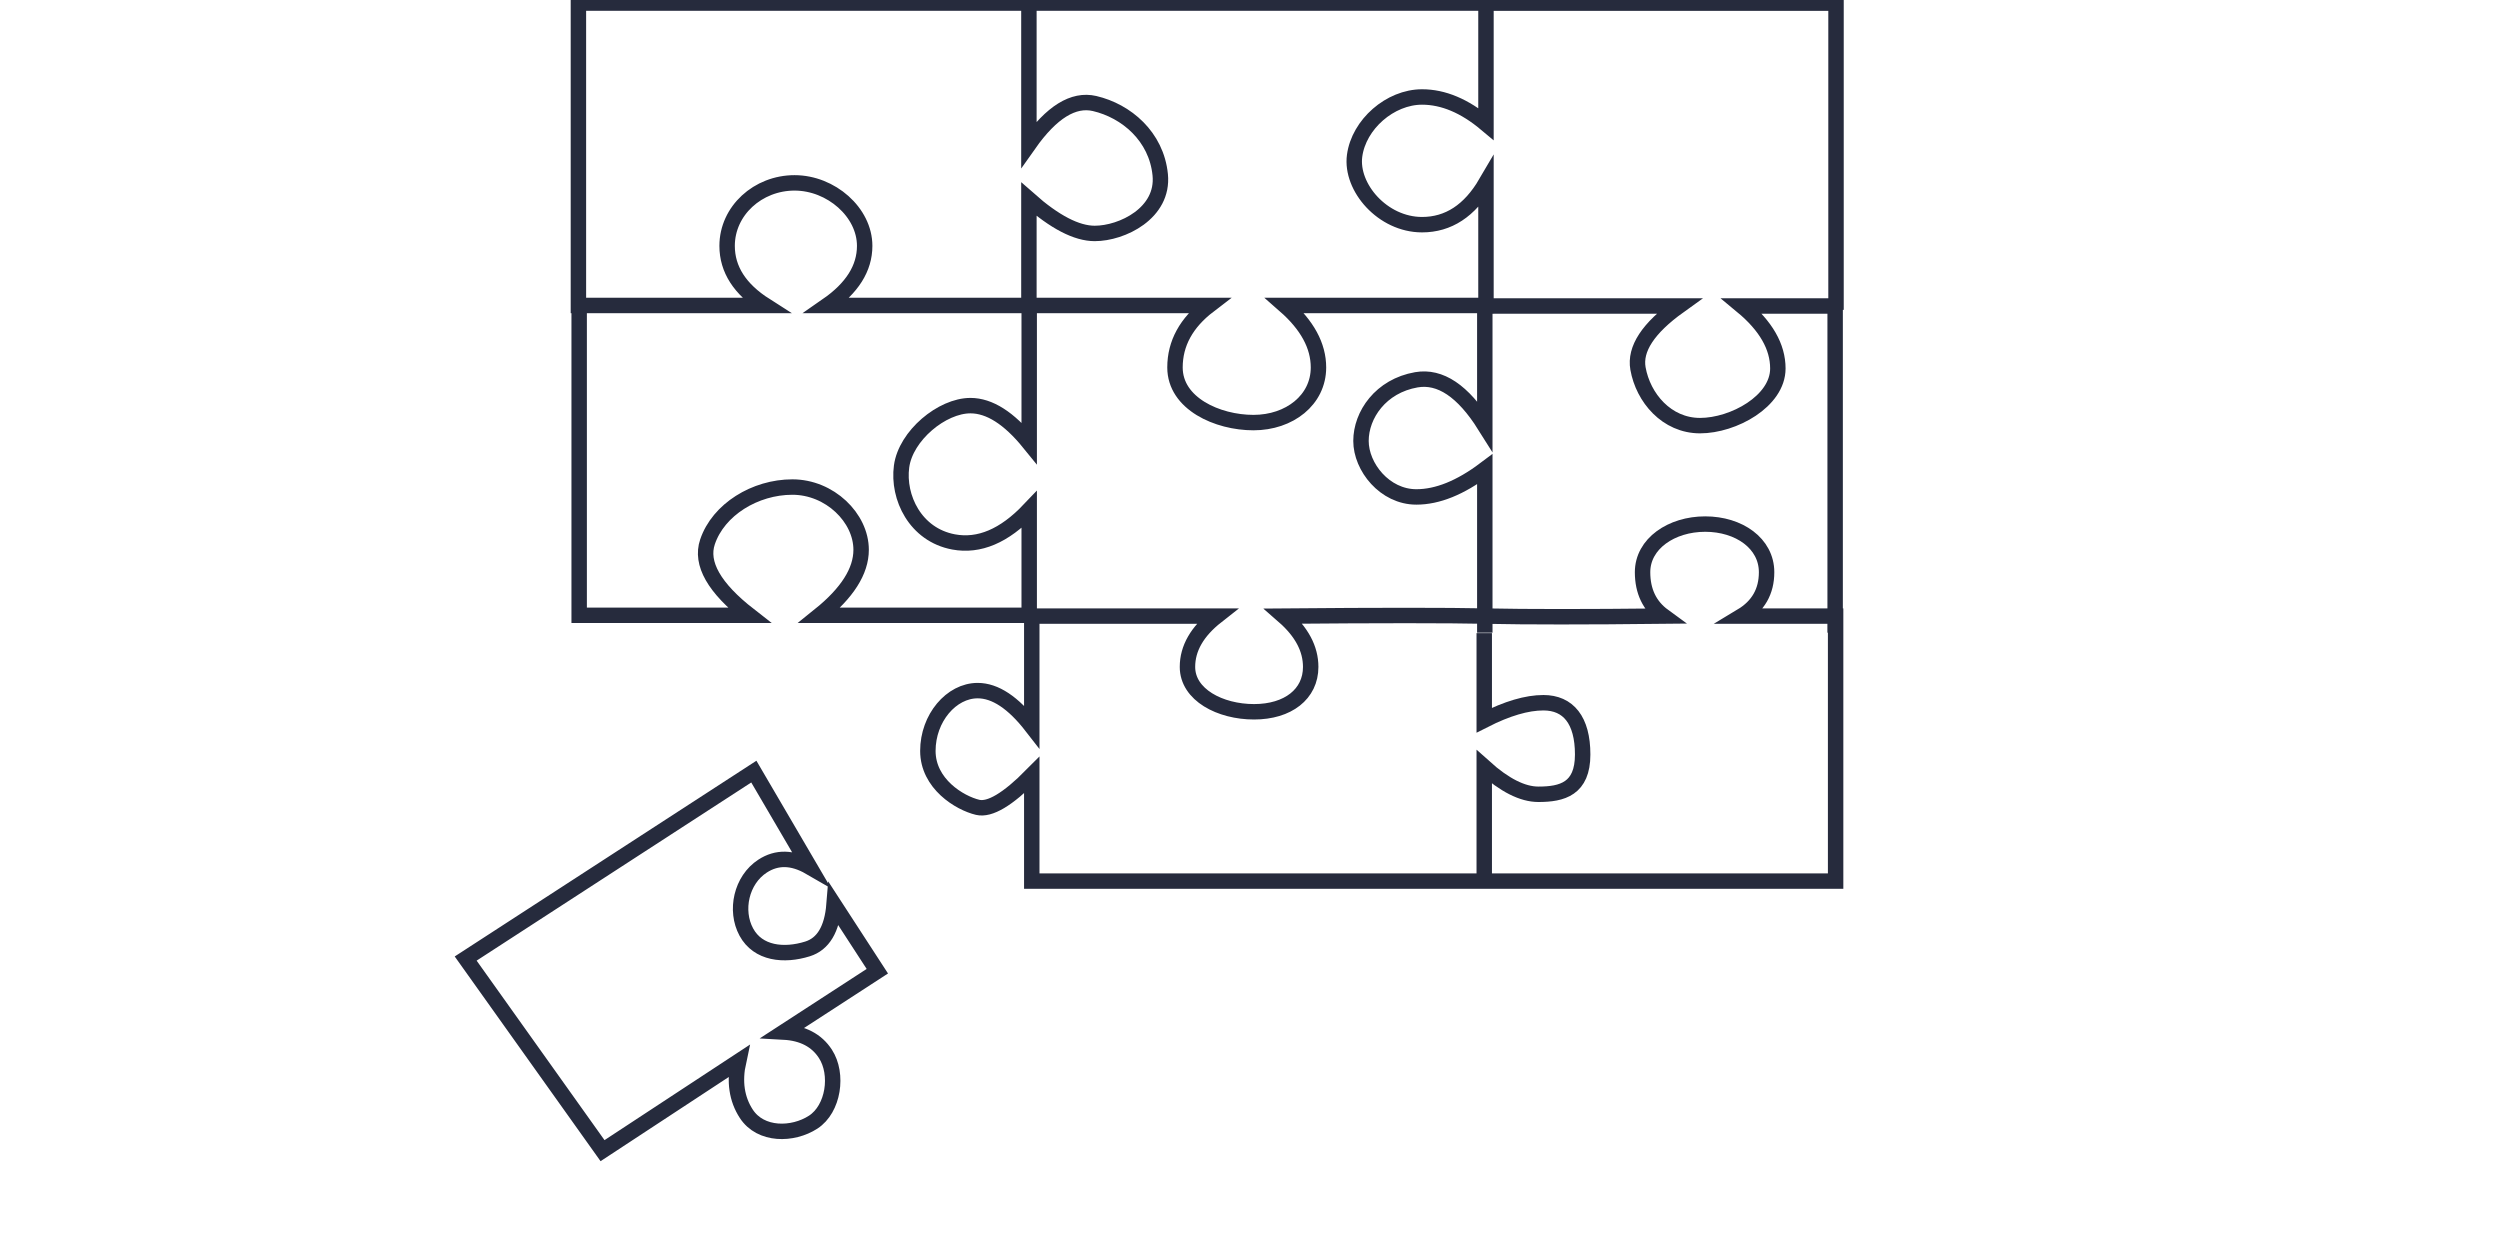
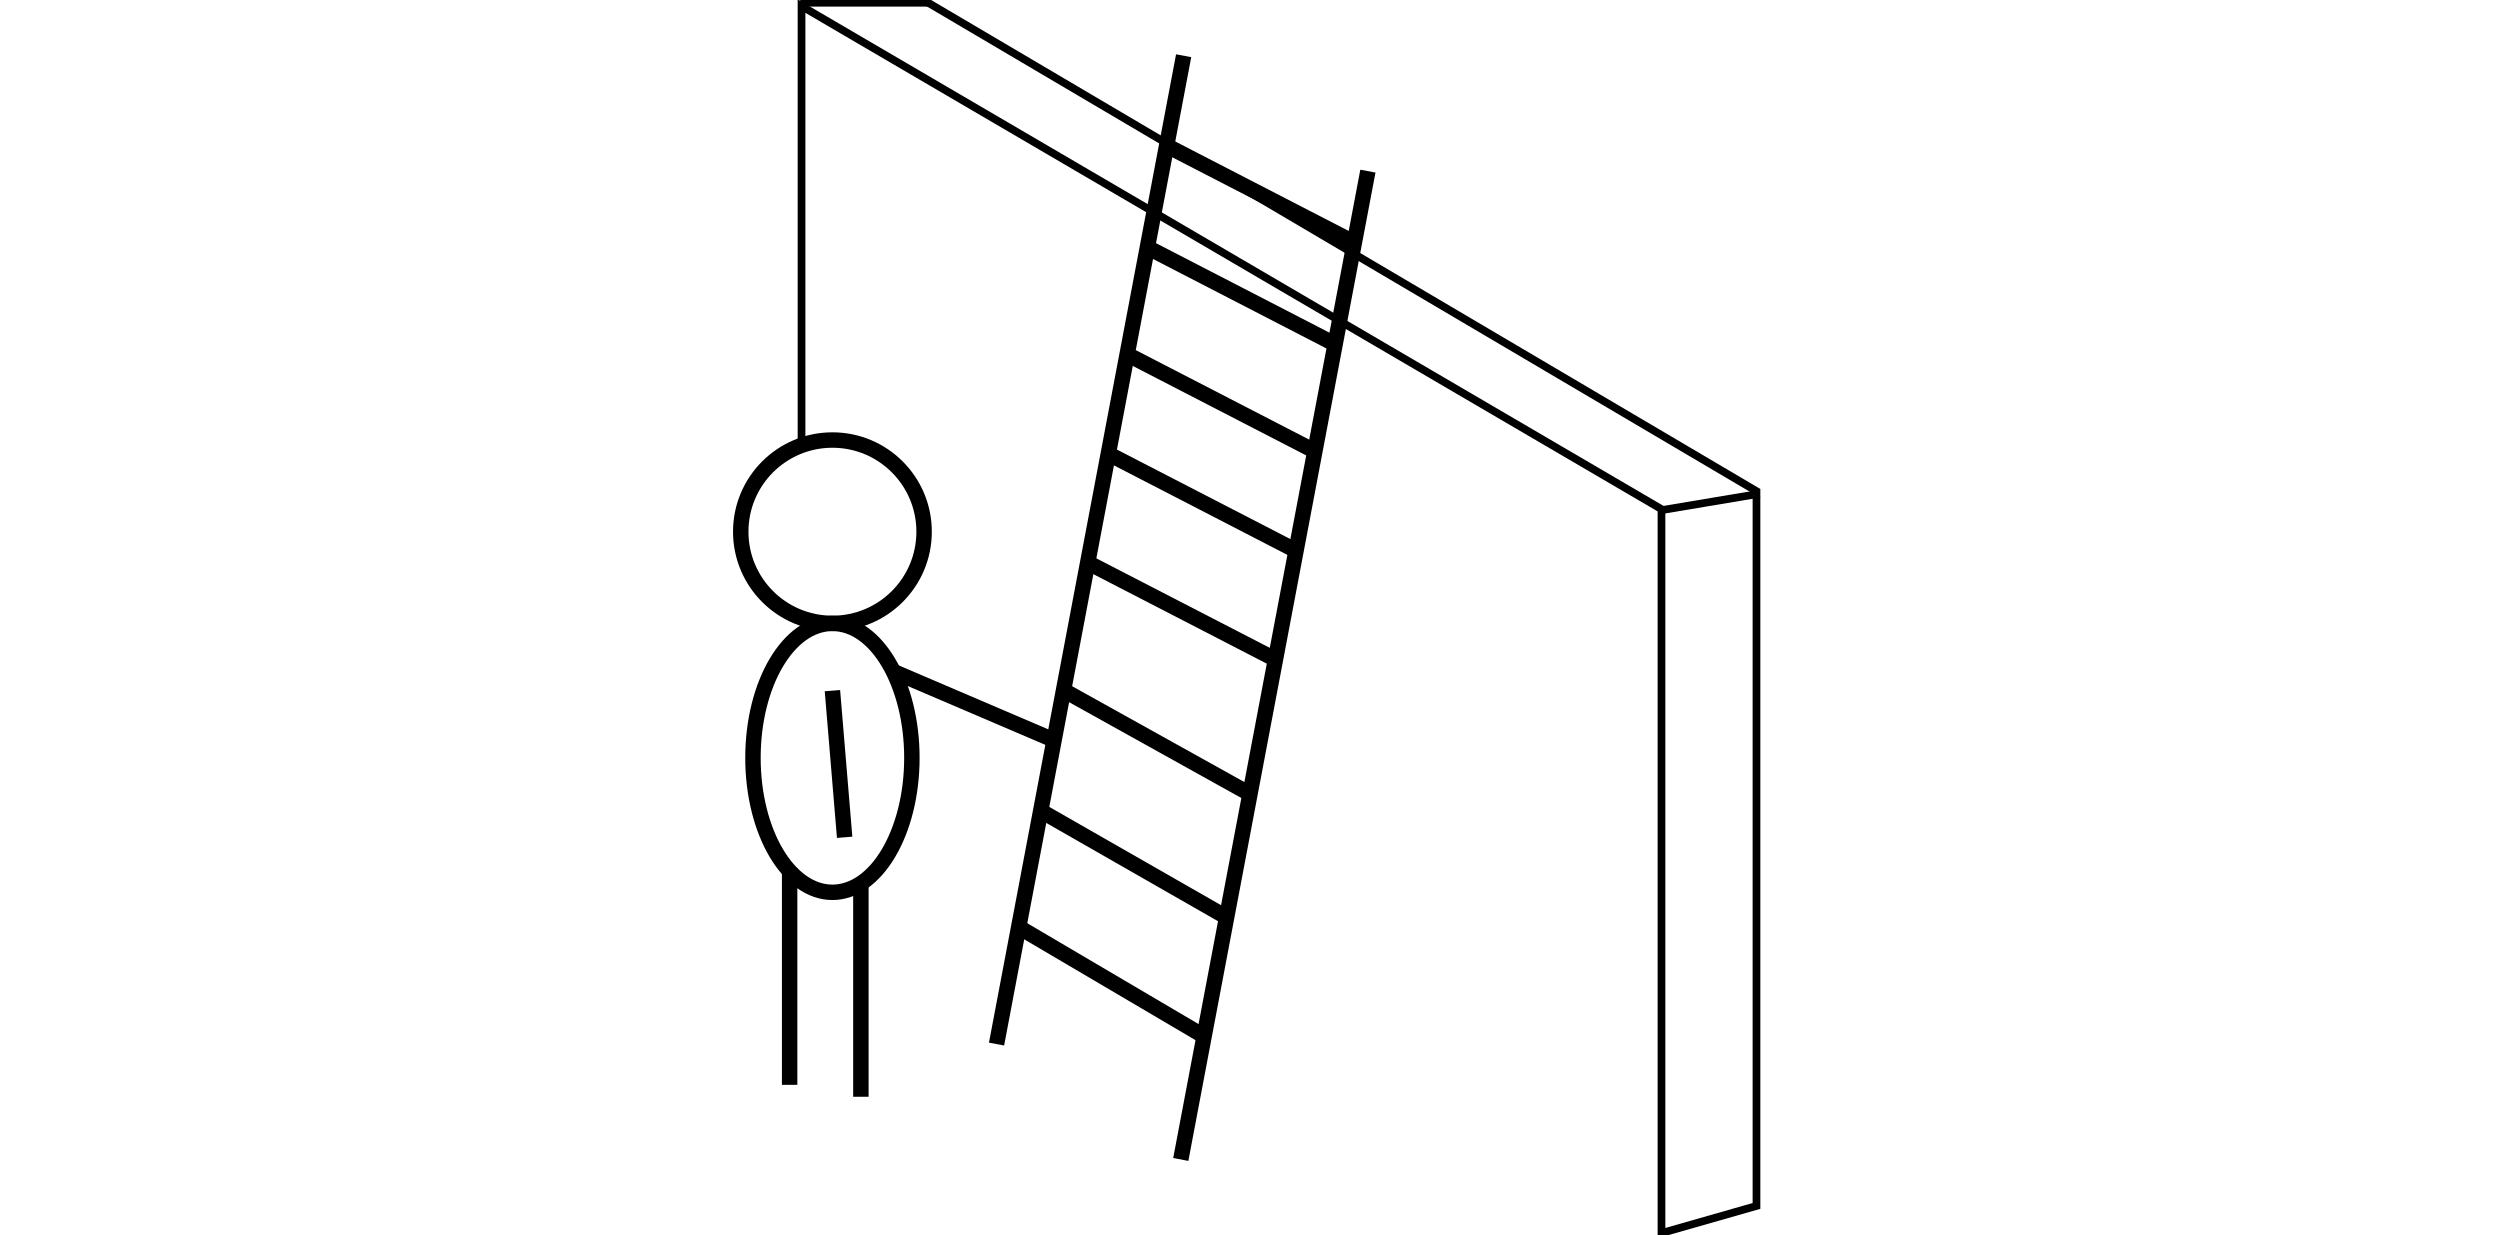
<svg xmlns="http://www.w3.org/2000/svg" width="162px" height="80px" viewBox="0 0 162 80" version="1.1">
  <defs />
  <g id="Export/problems-5" stroke="none" stroke-width="1" fill="none" fill-rule="evenodd">
-     <g id="Group" transform="translate(30, 0)" stroke="#262B3D">
-       <path d="M4.141,54.346 L4.799,69.617 L15.343,69.563 C14.39,70.506 13.913,71.545 13.913,72.683 C13.913,74.389 15.677,75.502 17.253,75.502 C18.829,75.502 20.328,73.787 20.328,72.221 C20.328,71.178 19.828,70.292 18.829,69.563 L26.066,69.563 L26.066,64.414 C25.088,65.683 24.085,66.174 23.059,65.888 C21.52,65.458 20.202,64.397 20.328,62.812 C20.454,61.227 21.891,59.801 23.542,59.801 C24.642,59.801 25.484,60.374 26.066,61.518 L26.399,54.356 L4.141,54.346 Z" id="Path-4" transform="translate(15.26994, 64.92372) rotate(-33) translate(-15.26994, -64.92372) " />
-       <path d="M7.481,0.202 L7.481,19.795 L19.598,19.795 C17.944,18.741 17.117,17.454 17.117,15.934 C17.117,13.654 19.114,11.85 21.486,11.85 C23.857,11.85 26.031,13.76 26.031,15.934 C26.031,17.383 25.22,18.67 23.598,19.795 L36.657,19.795 L48.335,19.795 C46.871,20.914 46.139,22.253 46.139,23.812 C46.139,26.151 48.893,27.384 51.224,27.384 C53.555,27.384 55.437,25.921 55.437,23.812 C55.437,22.406 54.71,21.067 53.258,19.795 L66.291,19.795 L66.291,11.85 C65.234,13.656 63.853,14.559 62.148,14.559 C59.59,14.559 57.508,12.138 57.778,10.097 C58.048,8.056 60.082,6.284 62.148,6.284 C63.525,6.284 64.906,6.864 66.291,8.025 L66.291,0.202 L7.481,0.202 Z" id="Path-2" />
-       <path d="M36.673,19.826 L36.673,12.914 C38.341,14.389 39.763,15.127 40.939,15.127 C42.703,15.127 45.429,13.814 45.183,11.326 C44.936,8.838 42.984,7.187 40.928,6.708 C39.557,6.389 38.138,7.267 36.673,9.343 L36.673,0.454" id="Path-10" />
-       <path d="M36.859,57.096 L71.111,57.096 L88.948,57.096 L88.948,39.924 L82.851,39.924 C83.933,39.273 84.475,38.325 84.475,37.079 C84.475,35.209 82.683,33.96 80.498,33.96 C78.313,33.96 76.438,35.227 76.438,37.079 C76.438,38.313 76.892,39.261 77.801,39.924 C72.739,39.979 68.916,39.979 66.331,39.924 C63.745,39.87 59.363,39.87 53.182,39.924 C54.349,40.943 54.933,42.04 54.933,43.216 C54.933,44.98 53.459,46.124 51.262,46.124 C49.065,46.124 46.948,45.024 46.948,43.216 C46.948,42.011 47.579,40.914 48.84,39.924 L36.859,39.924 L36.859,47.077 C35.656,45.527 34.487,44.752 33.352,44.752 C31.649,44.752 30.126,46.525 30.126,48.658 C30.126,50.792 32.181,52.036 33.352,52.315 C34.132,52.501 35.301,51.807 36.859,50.233 L36.859,57.096 Z" id="Path-5" />
-       <path d="M66.179,41.026 L66.179,46.666 C67.662,45.913 68.94,45.537 70.013,45.537 C71.624,45.537 72.557,46.666 72.557,48.892 C72.557,51.118 71.229,51.47 69.688,51.47 C68.66,51.47 67.491,50.88 66.179,49.7 L66.179,56.759" id="Path-9" />
-       <path d="M7.53,19.719 L7.53,39.871 L18.553,39.871 C16.278,38.099 15.375,36.515 15.845,35.117 C16.55,33.02 18.927,31.561 21.346,31.561 C23.765,31.561 25.801,33.55 25.801,35.627 C25.801,37.012 24.902,38.426 23.105,39.871 L36.692,39.871 L36.692,33.037 C35.08,34.732 33.447,35.425 31.793,35.117 C29.311,34.654 28.154,32.224 28.422,30.226 C28.691,28.227 31.041,26.285 32.885,26.285 C34.114,26.285 35.383,27.092 36.692,28.704 L36.692,19.719" id="Path-3" />
-       <path d="M88.917,40.995 L88.917,19.829 L82.878,19.829 C84.43,21.114 85.205,22.464 85.205,23.879 C85.205,26.001 82.324,27.581 80.163,27.581 C78.001,27.581 76.476,25.78 76.141,23.879 C75.918,22.611 76.804,21.261 78.799,19.829 L66.215,19.829 L66.215,27.581 C64.803,25.333 63.325,24.343 61.782,24.61 C59.468,25.012 58.192,26.884 58.192,28.572 C58.192,30.261 59.728,32.201 61.782,32.201 C63.151,32.201 64.629,31.604 66.215,30.412 L66.215,40.995" id="Path-8" />
-       <polyline id="Path-11" points="66.297 0.204 88.974 0.204 88.974 20.079" />
+     <g id="problems-5" transform="translate(48, 0)" stroke="#000000">
+       <polyline id="Path" stroke-width="0.5" points="12.064 0.129 65.82 31.828 65.82 78.145 59.664 79.904 59.664 32.994 3.939 0.396 3.939 28.898" />
+       <path d="M3.851,0.178 L12.277,0.178" id="Path-2" stroke-width="0.5" />
+       <path d="M59.664,33.058 L66.022,31.992" id="Path-3" stroke-width="0.5" />
+       <circle id="Oval" cx="5.941" cy="34.455" r="5.941" />
+       <ellipse id="Oval-2" cx="5.941" cy="49.109" rx="5.149" ry="8.713" />
+       <path d="M5.941,44.752 L6.733,54.257" id="Path-4" />
+       <path d="M7.785,57.03 L7.785,71.07" id="Path-6" />
+       <path d="M3.168,56.238 L3.168,70.297" id="Path-7" />
+       <path d="M9.799,43.473 L20.198,47.921" id="Path-8" />
+       <g id="ladder" transform="translate(15.84158, 3.168317)">
+         <path d="M0.735,64.488 L12.859,0.443" id="Path-5" />
+         <path d="M12.673,71.965 L24.798,7.921" id="Path-5" />
+         <path d="M2.376,57.03 L14.244,64.018" id="Path-9" />
+         <path d="M3.475,49.307 L15.661,56.28" id="Path-9" />
+         <path d="M4.956,41.494 L16.939,48.161" id="Path-9" />
+         <path d="M6.757,33.346 L18.882,39.603" id="Path-9" />
+         <path d="M7.921,26.209 L20.045,32.466" id="Path-9" />
+         <path d="M9.505,19.952 L21.629,26.209" id="Path-9" />
+         <path d="M10.297,12.753 L22.421,19.01" id="Path-9" />
+         <path d="M11.881,6.337 L24.006,12.593" id="Path-9" />
+       </g>
    </g>
  </g>
</svg>
